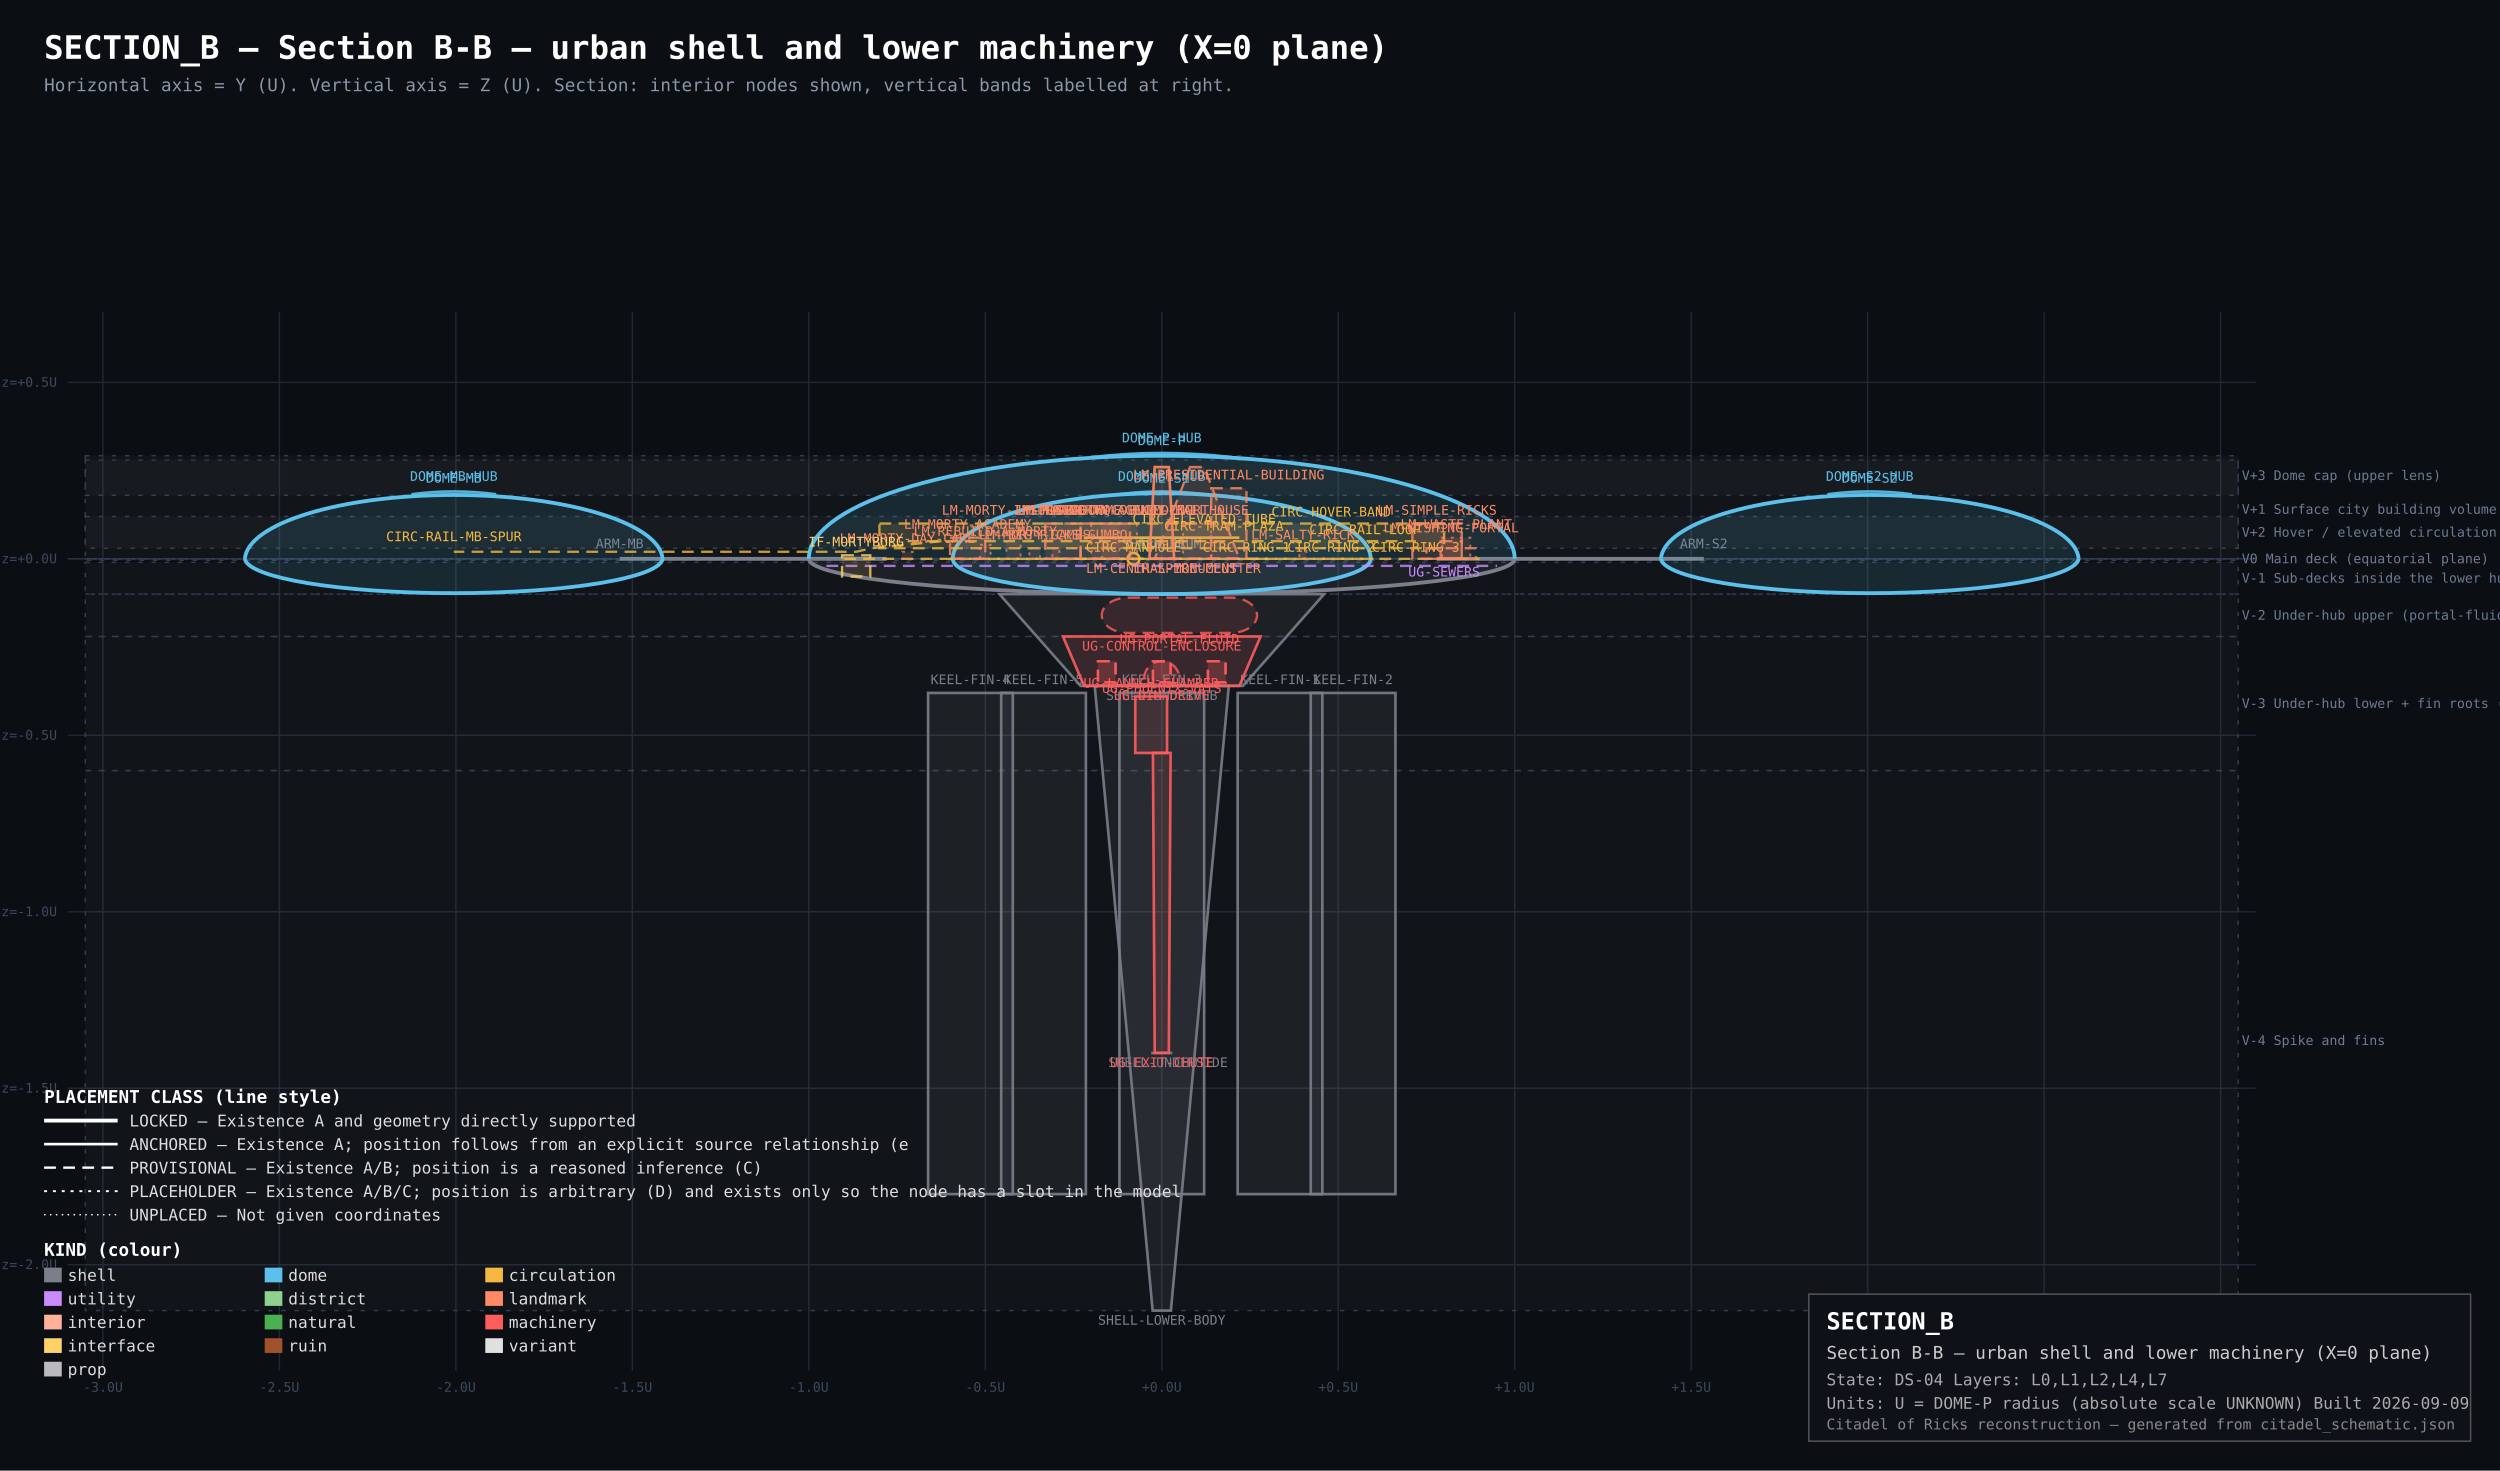
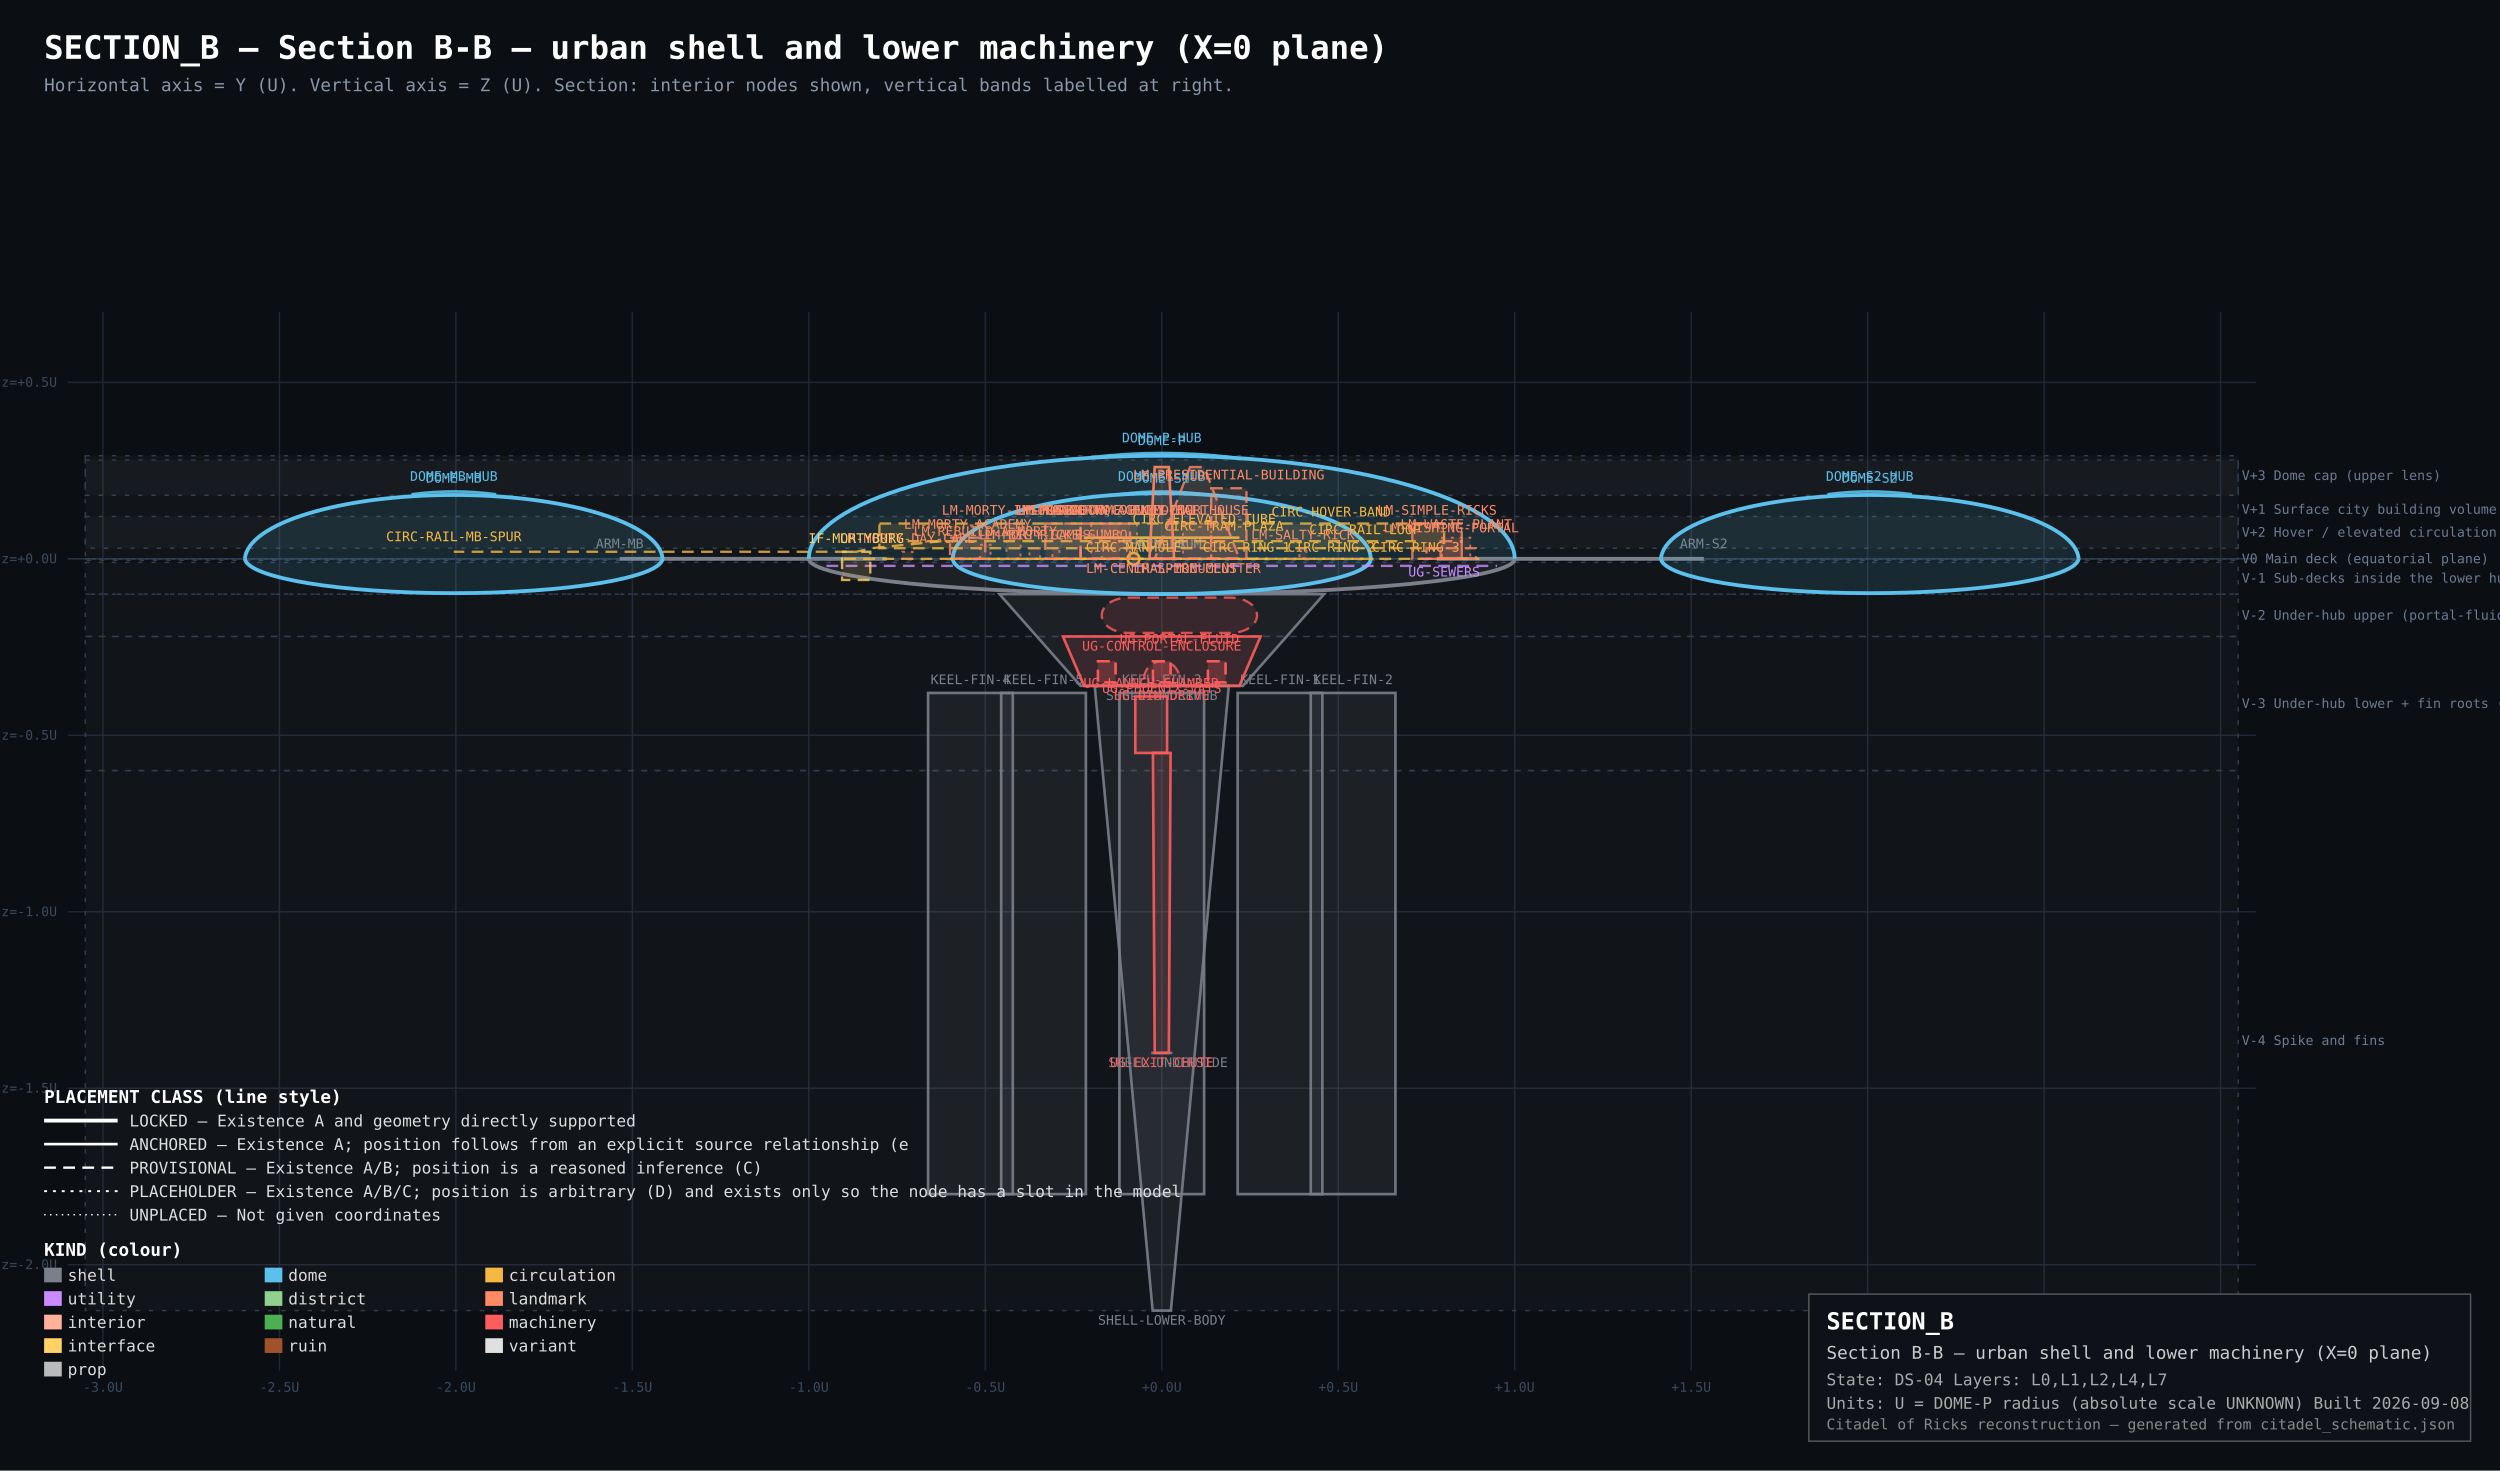
<svg xmlns="http://www.w3.org/2000/svg" width="1700" height="1000" viewBox="0 0 1700 1000" font-family="ui-monospace, Consolas, monospace">
  <rect width="1700" height="1000" fill="#0b0e13" />
  <line x1="46.0" y1="860.0" x2="1534.0" y2="860.0" stroke="#1e2733" stroke-width="1" />
  <text x="38.8" y="863.0" font-size="9" text-anchor="end" fill="#3b4a5c" font-family="ui-monospace, Consolas, monospace">z=-2.0U</text>
  <line x1="46.0" y1="740.0" x2="1534.0" y2="740.0" stroke="#1e2733" stroke-width="1" />
  <text x="38.8" y="743.0" font-size="9" text-anchor="end" fill="#3b4a5c" font-family="ui-monospace, Consolas, monospace">z=-1.5U</text>
  <line x1="46.0" y1="620.0" x2="1534.0" y2="620.0" stroke="#1e2733" stroke-width="1" />
  <text x="38.8" y="623.0" font-size="9" text-anchor="end" fill="#3b4a5c" font-family="ui-monospace, Consolas, monospace">z=-1.0U</text>
  <line x1="46.0" y1="500.0" x2="1534.0" y2="500.0" stroke="#1e2733" stroke-width="1" />
  <text x="38.8" y="503.0" font-size="9" text-anchor="end" fill="#3b4a5c" font-family="ui-monospace, Consolas, monospace">z=-0.5U</text>
  <line x1="46.0" y1="380.0" x2="1534.0" y2="380.0" stroke="#2a3644" stroke-width="1" />
  <text x="38.8" y="383.0" font-size="9" text-anchor="end" fill="#3b4a5c" font-family="ui-monospace, Consolas, monospace">z=+0.0U</text>
  <line x1="46.0" y1="260.0" x2="1534.0" y2="260.0" stroke="#1e2733" stroke-width="1" />
  <text x="38.8" y="263.0" font-size="9" text-anchor="end" fill="#3b4a5c" font-family="ui-monospace, Consolas, monospace">z=+0.5U</text>
  <line x1="70.0" y1="212.0" x2="70.0" y2="932.0" stroke="#1e2733" stroke-width="1" />
  <text x="70.0" y="946.4" font-size="9" text-anchor="middle" fill="#3b4a5c" font-family="ui-monospace, Consolas, monospace">-3.0U</text>
  <line x1="190.0" y1="212.0" x2="190.0" y2="932.0" stroke="#1e2733" stroke-width="1" />
  <text x="190.0" y="946.4" font-size="9" text-anchor="middle" fill="#3b4a5c" font-family="ui-monospace, Consolas, monospace">-2.5U</text>
  <line x1="310.0" y1="212.0" x2="310.0" y2="932.0" stroke="#1e2733" stroke-width="1" />
  <text x="310.0" y="946.4" font-size="9" text-anchor="middle" fill="#3b4a5c" font-family="ui-monospace, Consolas, monospace">-2.0U</text>
  <line x1="430.0" y1="212.0" x2="430.0" y2="932.0" stroke="#1e2733" stroke-width="1" />
  <text x="430.0" y="946.4" font-size="9" text-anchor="middle" fill="#3b4a5c" font-family="ui-monospace, Consolas, monospace">-1.5U</text>
  <line x1="550.0" y1="212.0" x2="550.0" y2="932.0" stroke="#1e2733" stroke-width="1" />
  <text x="550.0" y="946.4" font-size="9" text-anchor="middle" fill="#3b4a5c" font-family="ui-monospace, Consolas, monospace">-1.0U</text>
  <line x1="670.0" y1="212.0" x2="670.0" y2="932.0" stroke="#1e2733" stroke-width="1" />
  <text x="670.0" y="946.4" font-size="9" text-anchor="middle" fill="#3b4a5c" font-family="ui-monospace, Consolas, monospace">-0.5U</text>
  <line x1="790.0" y1="212.0" x2="790.0" y2="932.0" stroke="#1e2733" stroke-width="1" />
  <text x="790.0" y="946.4" font-size="9" text-anchor="middle" fill="#3b4a5c" font-family="ui-monospace, Consolas, monospace">+0.0U</text>
  <line x1="910.0" y1="212.0" x2="910.0" y2="932.0" stroke="#1e2733" stroke-width="1" />
  <text x="910.0" y="946.4" font-size="9" text-anchor="middle" fill="#3b4a5c" font-family="ui-monospace, Consolas, monospace">+0.5U</text>
  <line x1="1030.0" y1="212.0" x2="1030.0" y2="932.0" stroke="#1e2733" stroke-width="1" />
  <text x="1030.0" y="946.4" font-size="9" text-anchor="middle" fill="#3b4a5c" font-family="ui-monospace, Consolas, monospace">+1.0U</text>
  <line x1="1150.0" y1="212.0" x2="1150.0" y2="932.0" stroke="#1e2733" stroke-width="1" />
  <text x="1150.0" y="946.4" font-size="9" text-anchor="middle" fill="#3b4a5c" font-family="ui-monospace, Consolas, monospace">+1.5U</text>
  <line x1="1270.0" y1="212.0" x2="1270.0" y2="932.0" stroke="#1e2733" stroke-width="1" />
  <text x="1270.0" y="946.4" font-size="9" text-anchor="middle" fill="#3b4a5c" font-family="ui-monospace, Consolas, monospace">+2.0U</text>
  <line x1="1390.0" y1="212.0" x2="1390.0" y2="932.0" stroke="#1e2733" stroke-width="1" />
  <text x="1390.0" y="946.4" font-size="9" text-anchor="middle" fill="#3b4a5c" font-family="ui-monospace, Consolas, monospace">+2.5U</text>
  <line x1="1510.0" y1="212.0" x2="1510.0" y2="932.0" stroke="#1e2733" stroke-width="1" />
  <text x="1510.0" y="946.4" font-size="9" text-anchor="middle" fill="#3b4a5c" font-family="ui-monospace, Consolas, monospace">+3.0U</text>
  <rect x="58.0" y="309.9" width="1464.0" height="26.9" fill="#ffffff" fill-opacity="0.025" stroke="#2f3d4f" stroke-dasharray="3,6" />
  <text x="1524.4" y="326.4" font-size="9" text-anchor="start" fill="#6b7c93" font-family="ui-monospace, Consolas, monospace">V+3 Dome cap (upper lens)</text>
  <rect x="58.0" y="351.2" width="1464.0" height="21.6" fill="#ffffff" fill-opacity="0.025" stroke="#2f3d4f" stroke-dasharray="3,6" />
  <text x="1524.4" y="365.0" font-size="9" text-anchor="start" fill="#6b7c93" font-family="ui-monospace, Consolas, monospace">V+2 Hover / elevated circulation band</text>
  <rect x="58.0" y="312.8" width="1464.0" height="67.2" fill="#ffffff" fill-opacity="0.025" stroke="#2f3d4f" stroke-dasharray="3,6" />
  <text x="1524.4" y="349.4" font-size="9" text-anchor="start" fill="#6b7c93" font-family="ui-monospace, Consolas, monospace">V+1 Surface city building volume</text>
  <rect x="58.0" y="380.0" width="1464.0" height="1.0" fill="#ffffff" fill-opacity="0.025" stroke="#2f3d4f" stroke-dasharray="3,6" />
  <text x="1524.4" y="383.0" font-size="9" text-anchor="start" fill="#6b7c93" font-family="ui-monospace, Consolas, monospace">V0 Main deck (equatorial plane)</text>
  <rect x="58.0" y="382.4" width="1464.0" height="21.6" fill="#ffffff" fill-opacity="0.025" stroke="#2f3d4f" stroke-dasharray="3,6" />
  <text x="1524.4" y="396.2" font-size="9" text-anchor="start" fill="#6b7c93" font-family="ui-monospace, Consolas, monospace">V-1 Sub-decks inside the lower hull</text>
  <rect x="58.0" y="404.0" width="1464.0" height="28.8" fill="#ffffff" fill-opacity="0.025" stroke="#2f3d4f" stroke-dasharray="3,6" />
  <text x="1524.4" y="421.4" font-size="9" text-anchor="start" fill="#6b7c93" font-family="ui-monospace, Consolas, monospace">V-2 Under-hub upper (portal-fluid production)</text>
  <rect x="58.0" y="432.8" width="1464.0" height="91.2" fill="#ffffff" fill-opacity="0.025" stroke="#2f3d4f" stroke-dasharray="3,6" />
  <text x="1524.4" y="481.4" font-size="9" text-anchor="start" fill="#6b7c93" font-family="ui-monospace, Consolas, monospace">V-3 Under-hub lower + fin roots (Dimensional Drive, launch)</text>
  <rect x="58.0" y="524.0" width="1464.0" height="367.2" fill="#ffffff" fill-opacity="0.025" stroke="#2f3d4f" stroke-dasharray="3,6" />
  <text x="1524.4" y="710.6" font-size="9" text-anchor="start" fill="#6b7c93" font-family="ui-monospace, Consolas, monospace">V-4 Spike and fins</text>
  <text x="30" y="40" font-size="22" fill="#fff" font-weight="bold">SECTION_B — Section B-B — urban shell and lower machinery (X=0 plane)</text>
  <text x="30" y="62" font-size="12" fill="#8a97a8">Horizontal axis = Y (U). Vertical axis = Z (U). Section: interior nodes shown, vertical bands labelled at right.</text>
  <path d="M 550.0,380.0 A 240.0 24.0 0 0 0 1030.0,380.0" stroke="#7a7f8a" stroke-width="2.6" stroke-opacity="1.0" fill="#7a7f8a" fill-opacity="0.12" />
  <text x="790.0" y="372.8" font-size="9" text-anchor="middle" fill="#7a7f8a" font-family="ui-monospace, Consolas, monospace">SHELL-DRUM</text>
  <polygon points="679.6,404.0 900.4,404.0 845.2,466.4 734.8,466.4" stroke="#7a7f8a" stroke-width="1.8" stroke-opacity="0.9" fill="#7a7f8a" fill-opacity="0.12" />
  <text x="790.0" y="476.0" font-size="9" text-anchor="middle" fill="#7a7f8a" font-family="ui-monospace, Consolas, monospace">SHELL-UNDERHUB</text>
  <rect x="841.6" y="471.2" width="57.6" height="340.8" stroke="#7a7f8a" stroke-width="1.8" stroke-opacity="0.9" fill="#7a7f8a" fill-opacity="0.12" />
  <text x="870.4" y="465.2" font-size="9" text-anchor="middle" fill="#7a7f8a" font-family="ui-monospace, Consolas, monospace">KEEL-FIN-1</text>
  <rect x="891.3" y="471.2" width="57.6" height="340.8" stroke="#7a7f8a" stroke-width="1.8" stroke-opacity="0.9" fill="#7a7f8a" fill-opacity="0.12" />
  <text x="920.1" y="465.2" font-size="9" text-anchor="middle" fill="#7a7f8a" font-family="ui-monospace, Consolas, monospace">KEEL-FIN-2</text>
  <rect x="761.2" y="471.2" width="57.6" height="340.8" stroke="#7a7f8a" stroke-width="1.8" stroke-opacity="0.9" fill="#7a7f8a" fill-opacity="0.12" />
  <text x="790.0" y="465.2" font-size="9" text-anchor="middle" fill="#7a7f8a" font-family="ui-monospace, Consolas, monospace">KEEL-FIN-3</text>
  <rect x="631.1" y="471.2" width="57.6" height="340.8" stroke="#7a7f8a" stroke-width="1.8" stroke-opacity="0.9" fill="#7a7f8a" fill-opacity="0.12" />
  <text x="659.9" y="465.2" font-size="9" text-anchor="middle" fill="#7a7f8a" font-family="ui-monospace, Consolas, monospace">KEEL-FIN-4</text>
  <rect x="680.8" y="471.2" width="57.6" height="340.8" stroke="#7a7f8a" stroke-width="1.8" stroke-opacity="0.9" fill="#7a7f8a" fill-opacity="0.12" />
  <text x="709.6" y="465.2" font-size="9" text-anchor="middle" fill="#7a7f8a" font-family="ui-monospace, Consolas, monospace">KEEL-FIN-5</text>
  <polygon points="744.4,466.4 835.6,466.4 796.2,891.2 783.8,891.2" stroke="#7a7f8a" stroke-width="1.8" stroke-opacity="0.9" fill="#7a7f8a" fill-opacity="0.12" />
  <text x="790.0" y="900.8" font-size="9" text-anchor="middle" fill="#7a7f8a" font-family="ui-monospace, Consolas, monospace">SHELL-LOWER-BODY</text>
  <line x1="782.8" y1="716.0" x2="797.2" y2="716.0" stroke="#7a7f8a" stroke-width="1.8" stroke-opacity="0.9" fill="none" />
  <text x="794.3" y="725.6" font-size="9" text-anchor="middle" fill="#7a7f8a" font-family="ui-monospace, Consolas, monospace">SHELL-UNDERSIDE</text>
  <polyline points="790.0,380.0 790.0,380.0 790.0,380.0" stroke="#7a7f8a" stroke-width="2.6" stroke-opacity="1.0" fill="none" />
  <text x="790.0" y="372.8" font-size="9" text-anchor="middle" fill="#7a7f8a" font-family="ui-monospace, Consolas, monospace">ARM-S1</text>
  <polyline points="977.0,380.0 1070.6,380.0 1158.6,380.0" stroke="#7a7f8a" stroke-width="2.6" stroke-opacity="1.0" fill="none" />
  <text x="1158.6" y="372.8" font-size="9" text-anchor="middle" fill="#7a7f8a" font-family="ui-monospace, Consolas, monospace">ARM-S2</text>
  <polyline points="603.0,380.0 509.4,380.0 421.4,380.0" stroke="#7a7f8a" stroke-width="2.6" stroke-opacity="1.0" fill="none" />
  <text x="421.4" y="372.8" font-size="9" text-anchor="middle" fill="#7a7f8a" font-family="ui-monospace, Consolas, monospace">ARM-MB</text>
  <path d="M 550.0,380.0 A 240.0 70.1 0 0 1 1030.0,380.0" stroke="#5bc0eb" stroke-width="2.6" stroke-opacity="1.0" fill="#5bc0eb" fill-opacity="0.12" />
  <text x="790.0" y="302.7" font-size="9" text-anchor="middle" fill="#5bc0eb" font-family="ui-monospace, Consolas, monospace">DOME-P</text>
  <path d="M 647.9,380.0 A 142.1 44.6 0 0 1 932.1,380.0" stroke="#5bc0eb" stroke-width="2.6" stroke-opacity="1.0" fill="#5bc0eb" fill-opacity="0.12" />
  <path d="M 647.9,380.0 A 142.1 24.0 0 0 0 932.1,380.0" stroke="#5bc0eb" stroke-width="2.6" stroke-opacity="1.0" fill="#5bc0eb" fill-opacity="0.12" />
  <text x="790.0" y="328.2" font-size="9" text-anchor="middle" fill="#5bc0eb" font-family="ui-monospace, Consolas, monospace">DOME-S1</text>
  <path d="M 1129.4,380.0 A 142.1 44.6 0 0 1 1413.5,380.0" stroke="#5bc0eb" stroke-width="2.6" stroke-opacity="1.0" fill="#5bc0eb" fill-opacity="0.12" />
  <path d="M 1129.4,380.0 A 142.1 24.0 0 0 0 1413.5,380.0" stroke="#5bc0eb" stroke-width="2.6" stroke-opacity="1.0" fill="#5bc0eb" fill-opacity="0.12" />
  <text x="1271.4" y="328.2" font-size="9" text-anchor="middle" fill="#5bc0eb" font-family="ui-monospace, Consolas, monospace">DOME-S2</text>
  <path d="M 166.5,380.0 A 142.1 44.6 0 0 1 450.6,380.0" stroke="#5bc0eb" stroke-width="2.6" stroke-opacity="1.0" fill="#5bc0eb" fill-opacity="0.12" />
  <path d="M 166.5,380.0 A 142.1 24.0 0 0 0 450.6,380.0" stroke="#5bc0eb" stroke-width="2.6" stroke-opacity="1.0" fill="#5bc0eb" fill-opacity="0.12" />
  <text x="308.6" y="328.2" font-size="9" text-anchor="middle" fill="#5bc0eb" font-family="ui-monospace, Consolas, monospace">DOME-MB</text>
  <path d="M 742.0,310.9 A 401.4 401.4 0 0 1 838.0,310.9" stroke="#5bc0eb" stroke-width="1.8" stroke-opacity="0.9" fill="#5bc0eb" fill-opacity="0.12" />
  <text x="790.0" y="300.8" font-size="9" text-anchor="middle" fill="#5bc0eb" font-family="ui-monospace, Consolas, monospace">DOME-P-HUB</text>
  <path d="M 761.2,336.1 A 217.0 217.0 0 0 1 818.8,336.1" stroke="#5bc0eb" stroke-width="1.8" stroke-opacity="0.9" fill="#5bc0eb" fill-opacity="0.12" />
  <text x="790.0" y="327.0" font-size="9" text-anchor="middle" fill="#5bc0eb" font-family="ui-monospace, Consolas, monospace">DOME-S1-HUB</text>
  <path d="M 1242.6,336.1 A 217.0 217.0 0 0 1 1300.2,336.1" stroke="#5bc0eb" stroke-width="1.8" stroke-opacity="0.9" fill="#5bc0eb" fill-opacity="0.12" />
  <text x="1271.4" y="327.0" font-size="9" text-anchor="middle" fill="#5bc0eb" font-family="ui-monospace, Consolas, monospace">DOME-S2-HUB</text>
  <path d="M 279.8,336.1 A 217.0 217.0 0 0 1 337.4,336.1" stroke="#5bc0eb" stroke-width="1.8" stroke-opacity="0.9" fill="#5bc0eb" fill-opacity="0.12" />
  <text x="308.6" y="327.0" font-size="9" text-anchor="middle" fill="#5bc0eb" font-family="ui-monospace, Consolas, monospace">DOME-MB-HUB</text>
  <line x1="718.0" y1="380.0" x2="862.0" y2="380.0" stroke="#f5b942" stroke-width="1.6" stroke-opacity="0.8" stroke-dasharray="8,5" fill="none" />
  <text x="847.6" y="375.2" font-size="9" text-anchor="middle" fill="#f5b942" font-family="ui-monospace, Consolas, monospace">CIRC-RING-1</text>
  <line x1="646.0" y1="380.0" x2="934.0" y2="380.0" stroke="#f5b942" stroke-width="1.6" stroke-opacity="0.8" stroke-dasharray="8,5" fill="none" />
  <text x="905.2" y="375.2" font-size="9" text-anchor="middle" fill="#f5b942" font-family="ui-monospace, Consolas, monospace">CIRC-RING-2</text>
  <line x1="574.0" y1="380.0" x2="1006.0" y2="380.0" stroke="#f5b942" stroke-width="1.6" stroke-opacity="0.8" stroke-dasharray="8,5" fill="none" />
  <text x="962.8" y="375.2" font-size="9" text-anchor="middle" fill="#f5b942" font-family="ui-monospace, Consolas, monospace">CIRC-RING-3</text>
  <line x1="617.2" y1="368.0" x2="962.8" y2="368.0" stroke="#f5b942" stroke-width="1.6" stroke-opacity="0.8" stroke-dasharray="8,5" fill="none" />
  <text x="928.2" y="363.2" font-size="9" text-anchor="middle" fill="#f5b942" font-family="ui-monospace, Consolas, monospace">CIRC-RAIL-LOOP</text>
  <polyline points="640.2,368.0 592.5,372.8 582.2,375.2 499.1,375.2 431.7,375.2 308.6,375.2" stroke="#f5b942" stroke-width="1.6" stroke-opacity="0.8" stroke-dasharray="8,5" fill="none" />
  <text x="308.6" y="368.0" font-size="9" text-anchor="middle" fill="#f5b942" font-family="ui-monospace, Consolas, monospace">CIRC-RAIL-MB-SPUR</text>
  <line x1="737.2" y1="365.6" x2="842.8" y2="365.6" stroke="#f5b942" stroke-width="1.8" stroke-opacity="0.9" fill="none" />
  <text x="832.2" y="360.8" font-size="9" text-anchor="middle" fill="#f5b942" font-family="ui-monospace, Consolas, monospace">CIRC-TRAM-PLAZA</text>
  <rect x="598.0" y="356.0" width="384.0" height="16.8" stroke="#f5b942" stroke-width="1.6" stroke-opacity="0.8" stroke-dasharray="8,5" fill="#f5b942" fill-opacity="0.12" />
  <text x="905.2" y="351.2" font-size="9" text-anchor="middle" fill="#f5b942" font-family="ui-monospace, Consolas, monospace">CIRC-HOVER-BAND</text>
  <circle cx="770.8" cy="380.0" r="4" stroke="#f5b942" stroke-width="1.8" stroke-opacity="0.9" fill="#f5b942" fill-opacity="0.12" />
  <text x="770.8" y="375.2" font-size="9" text-anchor="middle" fill="#f5b942" font-family="ui-monospace, Consolas, monospace">CIRC-MANHOLE</text>
  <polyline points="818.8,363.2 818.8,363.2 818.8,363.2" stroke="#f5b942" stroke-width="1.6" stroke-opacity="0.8" stroke-dasharray="8,5" fill="none" />
  <text x="818.8" y="356.0" font-size="9" text-anchor="middle" fill="#f5b942" font-family="ui-monospace, Consolas, monospace">CIRC-ELEVATED-TUBE</text>
  <line x1="562.0" y1="384.8" x2="1018.0" y2="384.8" stroke="#c98bff" stroke-width="1.6" stroke-opacity="0.8" stroke-dasharray="8,5" fill="none" />
  <text x="982.0" y="392.0" font-size="9" text-anchor="middle" fill="#c98bff" font-family="ui-monospace, Consolas, monospace">UG-SEWERS</text>
  <polygon points="785.2,317.6 794.8,317.6 798.4,380.0 781.6,380.0" stroke="#ff8a65" stroke-width="1.8" stroke-opacity="0.9" fill="#ff8a65" fill-opacity="0.12" />
  <text x="790.0" y="389.6" font-size="9" text-anchor="middle" fill="#ff8a65" font-family="ui-monospace, Consolas, monospace">LM-CENTRAL-MONUMENT</text>
  <polygon points="809.2,317.6 818.8,317.6 842.8,380.0 785.2,380.0" stroke="#ff8a65" stroke-width="1.6" stroke-opacity="0.8" stroke-dasharray="8,5" fill="#ff8a65" fill-opacity="0.12" />
  <text x="814.0" y="389.6" font-size="9" text-anchor="middle" fill="#ff8a65" font-family="ui-monospace, Consolas, monospace">LM-SPIRE-CLUSTER</text>
  <rect x="823.6" y="332.0" width="24.0" height="48.0" stroke="#ff8a65" stroke-width="1.6" stroke-opacity="0.8" stroke-dasharray="8,5" fill="#ff8a65" fill-opacity="0.12" />
  <text x="835.6" y="326.0" font-size="9" text-anchor="middle" fill="#ff8a65" font-family="ui-monospace, Consolas, monospace">LM-PRESIDENTIAL-BUILDING</text>
  <rect x="734.8" y="356.0" width="33.6" height="24.0" stroke="#ff8a65" stroke-width="1.6" stroke-opacity="0.8" stroke-dasharray="8,5" fill="#ff8a65" fill-opacity="0.12" />
  <text x="751.6" y="350.0" font-size="9" text-anchor="middle" fill="#ff8a65" font-family="ui-monospace, Consolas, monospace">LM-PLAZA-DOME-BUILDING</text>
  <rect x="749.2" y="356.0" width="24.0" height="24.0" stroke="#ff8a65" stroke-width="1.3" stroke-opacity="0.7" stroke-dasharray="2,4" fill="#ff8a65" fill-opacity="0.12" />
  <text x="761.2" y="350.0" font-size="9" text-anchor="middle" fill="#ff8a65" font-family="ui-monospace, Consolas, monospace">LM-SHADOW-COUNCIL-HALL</text>
  <rect x="804.4" y="356.0" width="19.2" height="24.0" stroke="#ff8a65" stroke-width="1.3" stroke-opacity="0.7" stroke-dasharray="2,4" fill="#ff8a65" fill-opacity="0.12" />
  <text x="814.0" y="350.0" font-size="9" text-anchor="middle" fill="#ff8a65" font-family="ui-monospace, Consolas, monospace">LM-COURTHOUSE</text>
  <rect x="742.0" y="356.0" width="19.2" height="24.0" stroke="#ff8a65" stroke-width="1.3" stroke-opacity="0.7" stroke-dasharray="2,4" fill="#ff8a65" fill-opacity="0.12" />
  <text x="751.6" y="350.0" font-size="9" text-anchor="middle" fill="#ff8a65" font-family="ui-monospace, Consolas, monospace">LM-MORTY-AGENCY</text>
  <rect x="710.8" y="356.0" width="24.0" height="24.0" stroke="#ff8a65" stroke-width="1.6" stroke-opacity="0.8" stroke-dasharray="8,5" fill="#ff8a65" fill-opacity="0.12" />
  <text x="722.8" y="350.0" font-size="9" text-anchor="middle" fill="#ff8a65" font-family="ui-monospace, Consolas, monospace">LM-POLICE-HQ</text>
  <rect x="646.0" y="365.6" width="24.0" height="14.4" stroke="#ff8a65" stroke-width="1.6" stroke-opacity="0.8" stroke-dasharray="8,5" fill="#ff8a65" fill-opacity="0.12" />
  <text x="658.0" y="359.6" font-size="9" text-anchor="middle" fill="#ff8a65" font-family="ui-monospace, Consolas, monospace">LM-MORTY-ACADEMY</text>
  <rect x="960.4" y="356.0" width="33.6" height="24.0" stroke="#ff8a65" stroke-width="1.6" stroke-opacity="0.8" stroke-dasharray="8,5" fill="#ff8a65" fill-opacity="0.12" />
  <text x="977.2" y="350.0" font-size="9" text-anchor="middle" fill="#ff8a65" font-family="ui-monospace, Consolas, monospace">LM-SIMPLE-RICKS</text>
  <rect x="970.0" y="372.8" width="33.6" height="7.2" stroke="#ff8a65" stroke-width="1.6" stroke-opacity="0.8" stroke-dasharray="8,5" fill="none" />
  <rect x="979.6" y="368.0" width="14.4" height="12.0" stroke="#ff8a65" stroke-width="1.6" stroke-opacity="0.8" stroke-dasharray="8,5" fill="#ff8a65" fill-opacity="0.12" />
  <text x="986.8" y="362.0" font-size="9" text-anchor="middle" fill="#ff8a65" font-family="ui-monospace, Consolas, monospace">LM-WISHING-PORTAL</text>
  <rect x="980.6" y="365.6" width="19.2" height="14.4" stroke="#ff8a65" stroke-width="1.3" stroke-opacity="0.7" stroke-dasharray="2,4" fill="#ff8a65" fill-opacity="0.12" />
  <text x="990.2" y="359.6" font-size="9" text-anchor="middle" fill="#ff8a65" font-family="ui-monospace, Consolas, monospace">LM-WASTE-PLANT</text>
  <rect x="613.4" y="375.2" width="7.2" height="4.8" stroke="#ff8a65" stroke-width="1.3" stroke-opacity="0.7" stroke-dasharray="2,4" fill="#ff8a65" fill-opacity="0.12" />
  <text x="617.0" y="369.2" font-size="9" text-anchor="middle" fill="#ff8a65" font-family="ui-monospace, Consolas, monospace">LM-MORTY-DAY-CARE</text>
  <rect x="700.0" y="372.8" width="7.2" height="7.2" stroke="#ff8a65" stroke-width="1.3" stroke-opacity="0.7" stroke-dasharray="2,4" fill="#ff8a65" fill-opacity="0.12" />
  <text x="703.6" y="366.8" font-size="9" text-anchor="middle" fill="#ff8a65" font-family="ui-monospace, Consolas, monospace">LM-MORTY-GAMES</text>
  <rect x="684.4" y="356.0" width="9.6" height="24.0" stroke="#ff8a65" stroke-width="1.3" stroke-opacity="0.7" stroke-dasharray="2,4" fill="#ff8a65" fill-opacity="0.12" />
  <text x="689.2" y="350.0" font-size="9" text-anchor="middle" fill="#ff8a65" font-family="ui-monospace, Consolas, monospace">LM-MORTY-INSURANCE</text>
  <rect x="883.6" y="372.8" width="4.8" height="7.2" stroke="#ff8a65" stroke-width="1.3" stroke-opacity="0.7" stroke-dasharray="2,4" fill="#ff8a65" fill-opacity="0.12" />
  <text x="886.0" y="366.8" font-size="9" text-anchor="middle" fill="#ff8a65" font-family="ui-monospace, Consolas, monospace">LM-SALTY-RICK</text>
  <rect x="715.6" y="372.8" width="4.8" height="7.2" stroke="#ff8a65" stroke-width="1.3" stroke-opacity="0.7" stroke-dasharray="2,4" fill="#ff8a65" fill-opacity="0.12" />
  <text x="718.0" y="366.8" font-size="9" text-anchor="middle" fill="#ff8a65" font-family="ui-monospace, Consolas, monospace">LM-BIG-RICKS-GUMBO</text>
  <rect x="666.4" y="370.4" width="7.2" height="9.6" stroke="#ff8a65" stroke-width="1.3" stroke-opacity="0.7" stroke-dasharray="2,4" fill="#ff8a65" fill-opacity="0.12" />
  <text x="670.0" y="364.4" font-size="9" text-anchor="middle" fill="#ff8a65" font-family="ui-monospace, Consolas, monospace">LM-REBUILD-A-MORTY</text>
  <rect x="749.2" y="406.4" width="105.6" height="24.0" rx="18" stroke="#ff5c5c" stroke-width="1.6" stroke-opacity="0.8" stroke-dasharray="8,5" fill="#ff5c5c" fill-opacity="0.12" />
  <text x="802.0" y="437.6" font-size="9" text-anchor="middle" fill="#ff5c5c" font-family="ui-monospace, Consolas, monospace">UG-PORTAL-FLUID</text>
  <polygon points="722.8,432.8 857.2,432.8 842.8,466.4 737.2,466.4" stroke="#ff5c5c" stroke-width="1.8" stroke-opacity="0.9" fill="#ff5c5c" fill-opacity="0.12" />
  <text x="790.0" y="476.0" font-size="9" text-anchor="middle" fill="#ff5c5c" font-family="ui-monospace, Consolas, monospace">UG-DIM-DRIVE</text>
  <path d="M 778.0,461.6 A 12.0 12.0 0 0 1 802.0,461.6" stroke="#ff5c5c" stroke-width="1.6" stroke-opacity="0.8" stroke-dasharray="8,5" fill="#ff5c5c" fill-opacity="0.12" />
  <text x="790.0" y="442.4" font-size="9" text-anchor="middle" fill="#ff5c5c" font-family="ui-monospace, Consolas, monospace">UG-CONTROL-ENCLOSURE</text>
  <rect x="784.0" y="449.6" width="12.0" height="14.4" stroke="#ff5c5c" stroke-width="1.6" stroke-opacity="0.8" stroke-dasharray="8,5" fill="#ff5c5c" fill-opacity="0.12" />
  <rect x="821.4" y="449.6" width="12.0" height="14.4" stroke="#ff5c5c" stroke-width="1.6" stroke-opacity="0.8" stroke-dasharray="8,5" fill="#ff5c5c" fill-opacity="0.12" />
  <rect x="821.4" y="449.6" width="12.0" height="14.4" stroke="#ff5c5c" stroke-width="1.6" stroke-opacity="0.8" stroke-dasharray="8,5" fill="#ff5c5c" fill-opacity="0.12" />
  <rect x="784.0" y="449.6" width="12.0" height="14.4" stroke="#ff5c5c" stroke-width="1.6" stroke-opacity="0.8" stroke-dasharray="8,5" fill="#ff5c5c" fill-opacity="0.12" />
  <rect x="746.6" y="449.6" width="12.0" height="14.4" stroke="#ff5c5c" stroke-width="1.6" stroke-opacity="0.8" stroke-dasharray="8,5" fill="#ff5c5c" fill-opacity="0.12" />
  <rect x="746.6" y="449.6" width="12.0" height="14.4" stroke="#ff5c5c" stroke-width="1.6" stroke-opacity="0.8" stroke-dasharray="8,5" fill="#ff5c5c" fill-opacity="0.12" />
  <text x="790.0" y="471.2" font-size="9" text-anchor="middle" fill="#ff5c5c" font-family="ui-monospace, Consolas, monospace">UG-PHOENIX-VATS</text>
  <rect x="772.0" y="473.6" width="21.6" height="38.4" stroke="#ff5c5c" stroke-width="1.8" stroke-opacity="0.9" fill="#ff5c5c" fill-opacity="0.12" />
  <text x="782.8" y="467.6" font-size="9" text-anchor="middle" fill="#ff5c5c" font-family="ui-monospace, Consolas, monospace">UG-LAUNCH-CHAMBER</text>
  <polygon points="784.0,512.0 796.0,512.0 794.8,716.0 785.2,716.0" stroke="#ff5c5c" stroke-width="1.8" stroke-opacity="0.9" fill="#ff5c5c" fill-opacity="0.12" />
  <text x="790.0" y="725.6" font-size="9" text-anchor="middle" fill="#ff5c5c" font-family="ui-monospace, Consolas, monospace">UG-EXIT-CHUTE</text>
-   <rect x="572.6" y="377.6" width="19.2" height="14.4" stroke="#ffd166" stroke-width="1.6" stroke-opacity="0.8" stroke-dasharray="8,5" fill="#ffd166" fill-opacity="0.12" />
-   <text x="582.2" y="371.6" font-size="9" text-anchor="middle" fill="#ffd166" font-family="ui-monospace, Consolas, monospace">IF-MORTYBURG</text>
+   <rect x="572.6" y="375.2" width="19.2" height="19.2" stroke="#ffd166" stroke-width="1.6" stroke-opacity="0.8" stroke-dasharray="8,5" fill="#ffd166" fill-opacity="0.12" />
+   <text x="582.2" y="369.2" font-size="9" text-anchor="middle" fill="#ffd166" font-family="ui-monospace, Consolas, monospace">IF-MORTYBURG</text>
  <text x="30" y="750" font-size="12" fill="#fff" font-family="ui-monospace, Consolas, monospace" font-weight="bold">PLACEMENT CLASS (line style)</text>
  <line x1="30" y1="762" x2="80" y2="762" stroke="#fff" stroke-width="2.6" />
  <text x="88" y="766" font-size="11" fill="#ddd" font-family="ui-monospace, Consolas, monospace">LOCKED — Existence A and geometry directly supported</text>
  <line x1="30" y1="778" x2="80" y2="778" stroke="#fff" stroke-width="1.8" />
  <text x="88" y="782" font-size="11" fill="#ddd" font-family="ui-monospace, Consolas, monospace">ANCHORED — Existence A; position follows from an explicit source relationship (e</text>
  <line x1="30" y1="794" x2="80" y2="794" stroke="#fff" stroke-width="1.6" stroke-dasharray="8,5" />
  <text x="88" y="798" font-size="11" fill="#ddd" font-family="ui-monospace, Consolas, monospace">PROVISIONAL — Existence A/B; position is a reasoned inference (C)</text>
  <line x1="30" y1="810" x2="80" y2="810" stroke="#fff" stroke-width="1.3" stroke-dasharray="2,4" />
  <text x="88" y="814" font-size="11" fill="#ddd" font-family="ui-monospace, Consolas, monospace">PLACEHOLDER — Existence A/B/C; position is arbitrary (D) and exists only so the node has a slot in the model</text>
  <line x1="30" y1="826" x2="80" y2="826" stroke="#fff" stroke-width="1.0" stroke-dasharray="1,3" />
  <text x="88" y="830" font-size="11" fill="#ddd" font-family="ui-monospace, Consolas, monospace">UNPLACED — Not given coordinates</text>
  <text x="30" y="854" font-size="12" fill="#fff" font-family="ui-monospace, Consolas, monospace" font-weight="bold">KIND (colour)</text>
  <rect x="30" y="862" width="12" height="10" fill="#7a7f8a" />
  <text x="46" y="871" font-size="11" fill="#ddd" font-family="ui-monospace, Consolas, monospace">shell</text>
  <rect x="180" y="862" width="12" height="10" fill="#5bc0eb" />
  <text x="196" y="871" font-size="11" fill="#ddd" font-family="ui-monospace, Consolas, monospace">dome</text>
  <rect x="330" y="862" width="12" height="10" fill="#f5b942" />
  <text x="346" y="871" font-size="11" fill="#ddd" font-family="ui-monospace, Consolas, monospace">circulation</text>
  <rect x="30" y="878" width="12" height="10" fill="#c98bff" />
  <text x="46" y="887" font-size="11" fill="#ddd" font-family="ui-monospace, Consolas, monospace">utility</text>
  <rect x="180" y="878" width="12" height="10" fill="#8fd18f" />
  <text x="196" y="887" font-size="11" fill="#ddd" font-family="ui-monospace, Consolas, monospace">district</text>
  <rect x="330" y="878" width="12" height="10" fill="#ff8a65" />
  <text x="346" y="887" font-size="11" fill="#ddd" font-family="ui-monospace, Consolas, monospace">landmark</text>
  <rect x="30" y="894" width="12" height="10" fill="#ffb199" />
  <text x="46" y="903" font-size="11" fill="#ddd" font-family="ui-monospace, Consolas, monospace">interior</text>
  <rect x="180" y="894" width="12" height="10" fill="#4caf50" />
  <text x="196" y="903" font-size="11" fill="#ddd" font-family="ui-monospace, Consolas, monospace">natural</text>
  <rect x="330" y="894" width="12" height="10" fill="#ff5c5c" />
  <text x="346" y="903" font-size="11" fill="#ddd" font-family="ui-monospace, Consolas, monospace">machinery</text>
  <rect x="30" y="910" width="12" height="10" fill="#ffd166" />
  <text x="46" y="919" font-size="11" fill="#ddd" font-family="ui-monospace, Consolas, monospace">interface</text>
  <rect x="180" y="910" width="12" height="10" fill="#a0522d" />
  <text x="196" y="919" font-size="11" fill="#ddd" font-family="ui-monospace, Consolas, monospace">ruin</text>
  <rect x="330" y="910" width="12" height="10" fill="#e0e0e0" />
  <text x="346" y="919" font-size="11" fill="#ddd" font-family="ui-monospace, Consolas, monospace">variant</text>
  <rect x="30" y="926" width="12" height="10" fill="#bbbbbb" />
  <text x="46" y="935" font-size="11" fill="#ddd" font-family="ui-monospace, Consolas, monospace">prop</text>
  <rect x="1230" y="880" width="450" height="100" fill="#0e1218" stroke="#555" />
  <text x="1242" y="904" font-size="16" fill="#fff" font-family="ui-monospace, Consolas, monospace" font-weight="bold">SECTION_B</text>
  <text x="1242" y="924" font-size="12" fill="#ccc" font-family="ui-monospace, Consolas, monospace">Section B-B — urban shell and lower machinery (X=0 plane)</text>
  <text x="1242" y="942" font-size="11" fill="#aaa" font-family="ui-monospace, Consolas, monospace">State: DS-04   Layers: L0,L1,L2,L4,L7</text>
-   <text x="1242" y="958" font-size="11" fill="#aaa" font-family="ui-monospace, Consolas, monospace">Units: U = DOME-P radius (absolute scale UNKNOWN)   Built 2026-09-09</text>
+   <text x="1242" y="958" font-size="11" fill="#aaa" font-family="ui-monospace, Consolas, monospace">Units: U = DOME-P radius (absolute scale UNKNOWN)   Built 2026-09-08</text>
  <text x="1242" y="972" font-size="10" fill="#888" font-family="ui-monospace, Consolas, monospace">Citadel of Ricks reconstruction — generated from citadel_schematic.json</text>
</svg>
